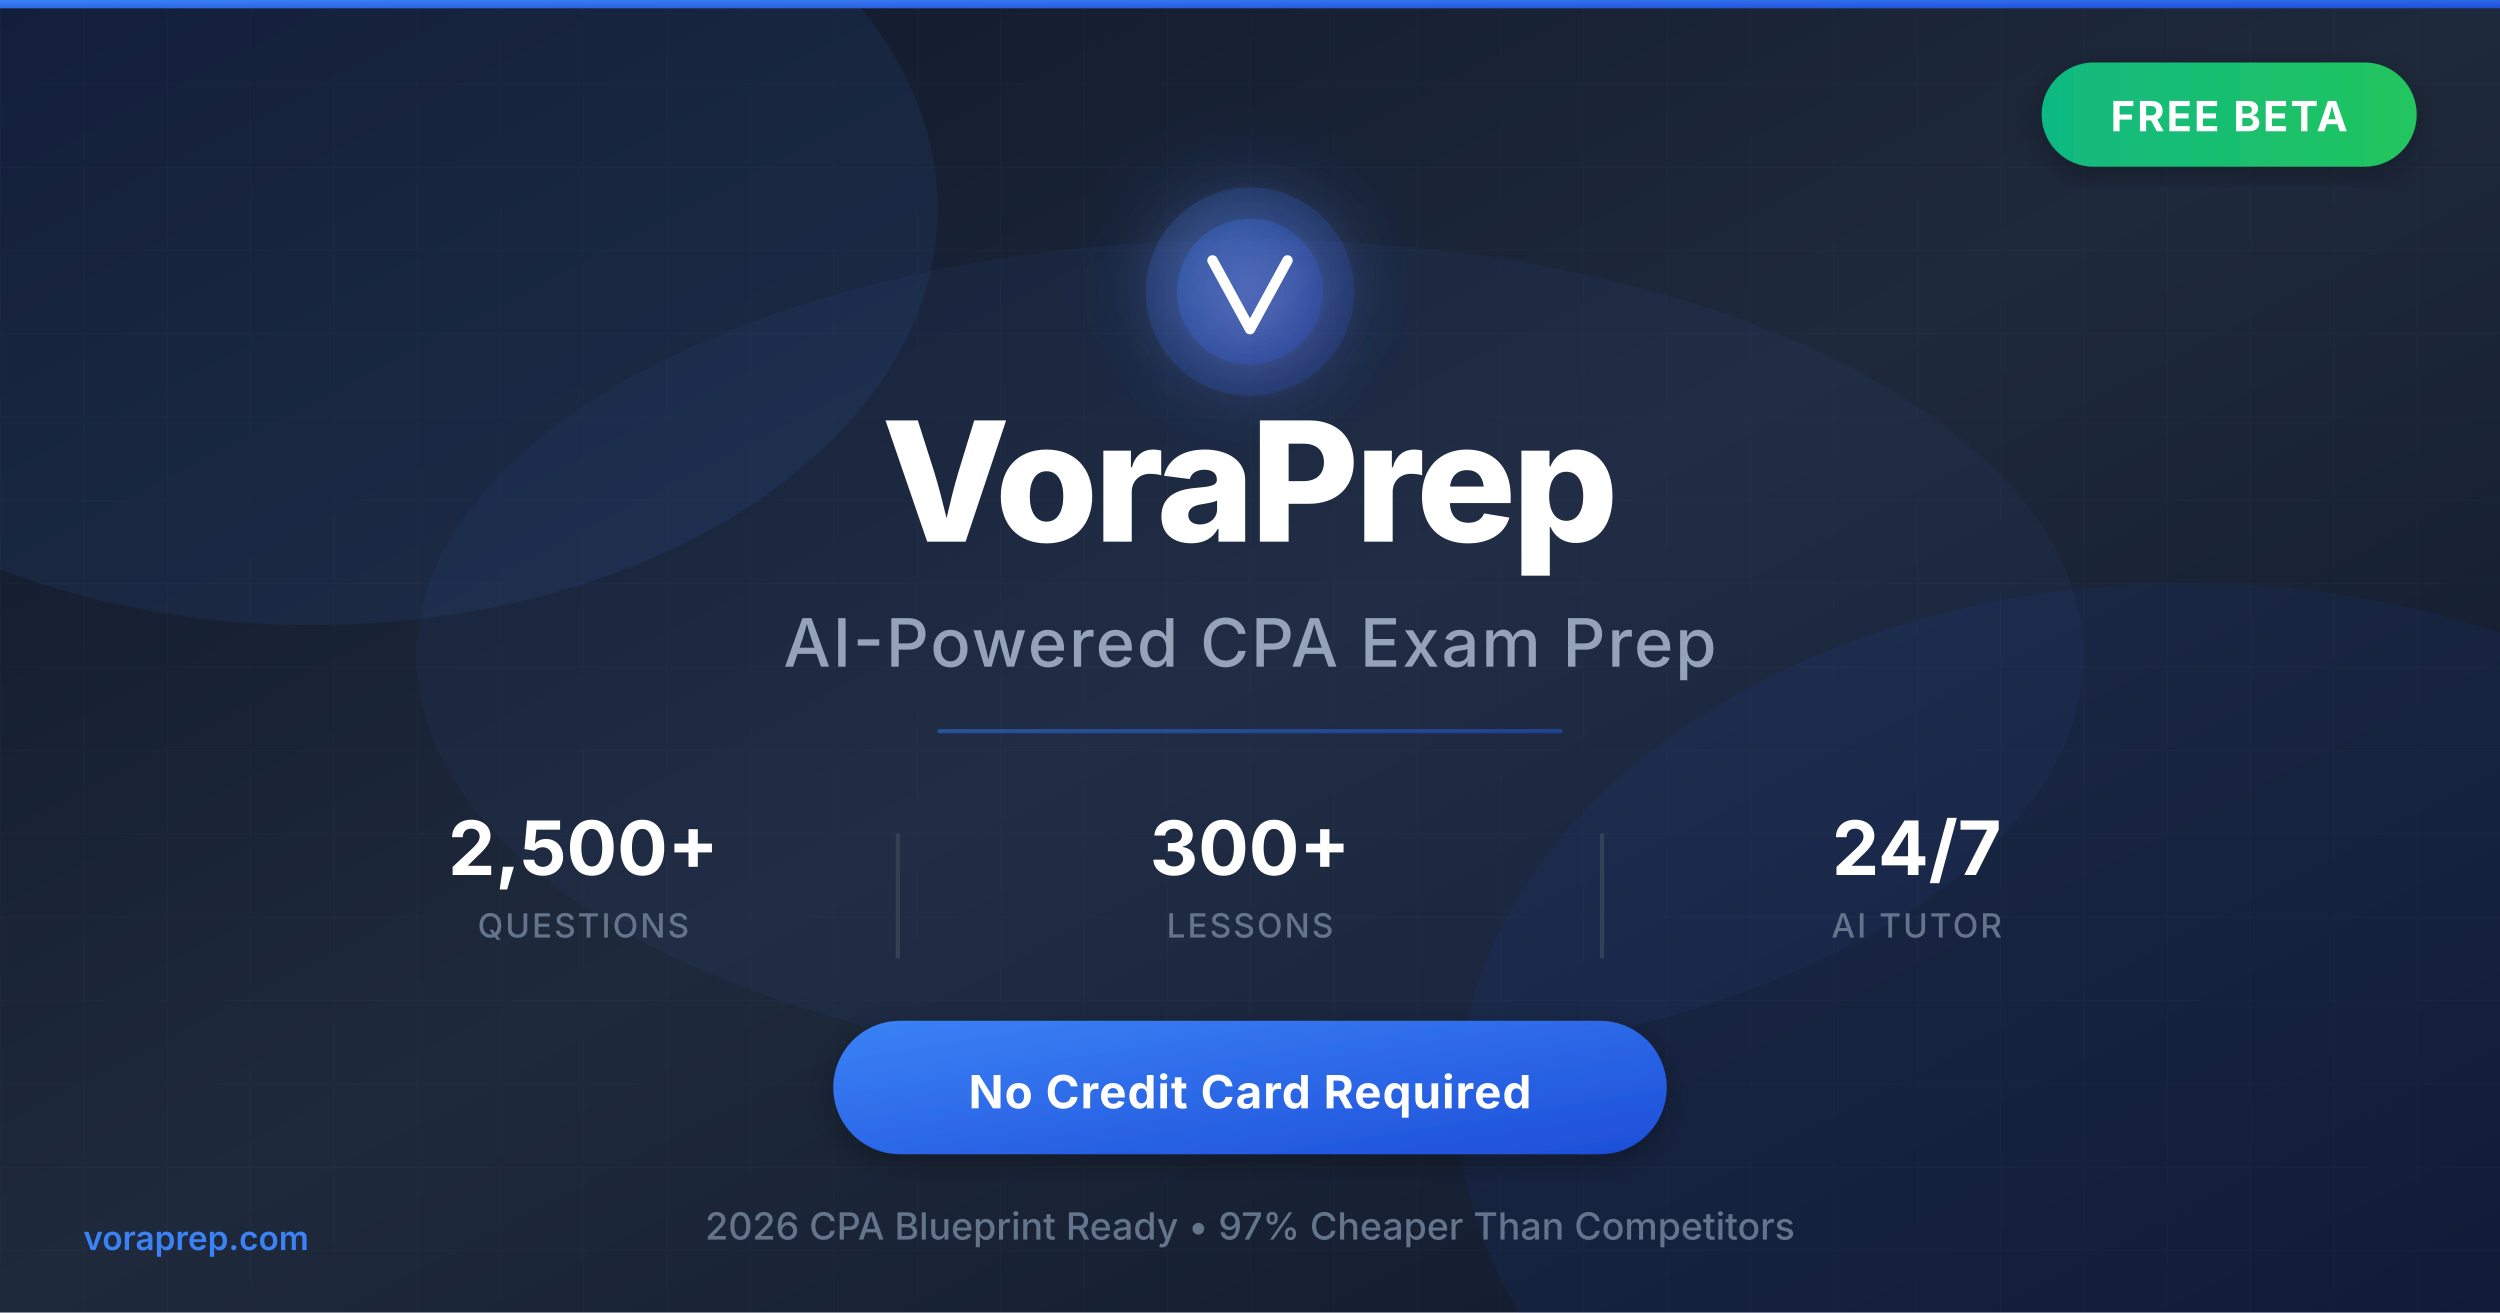
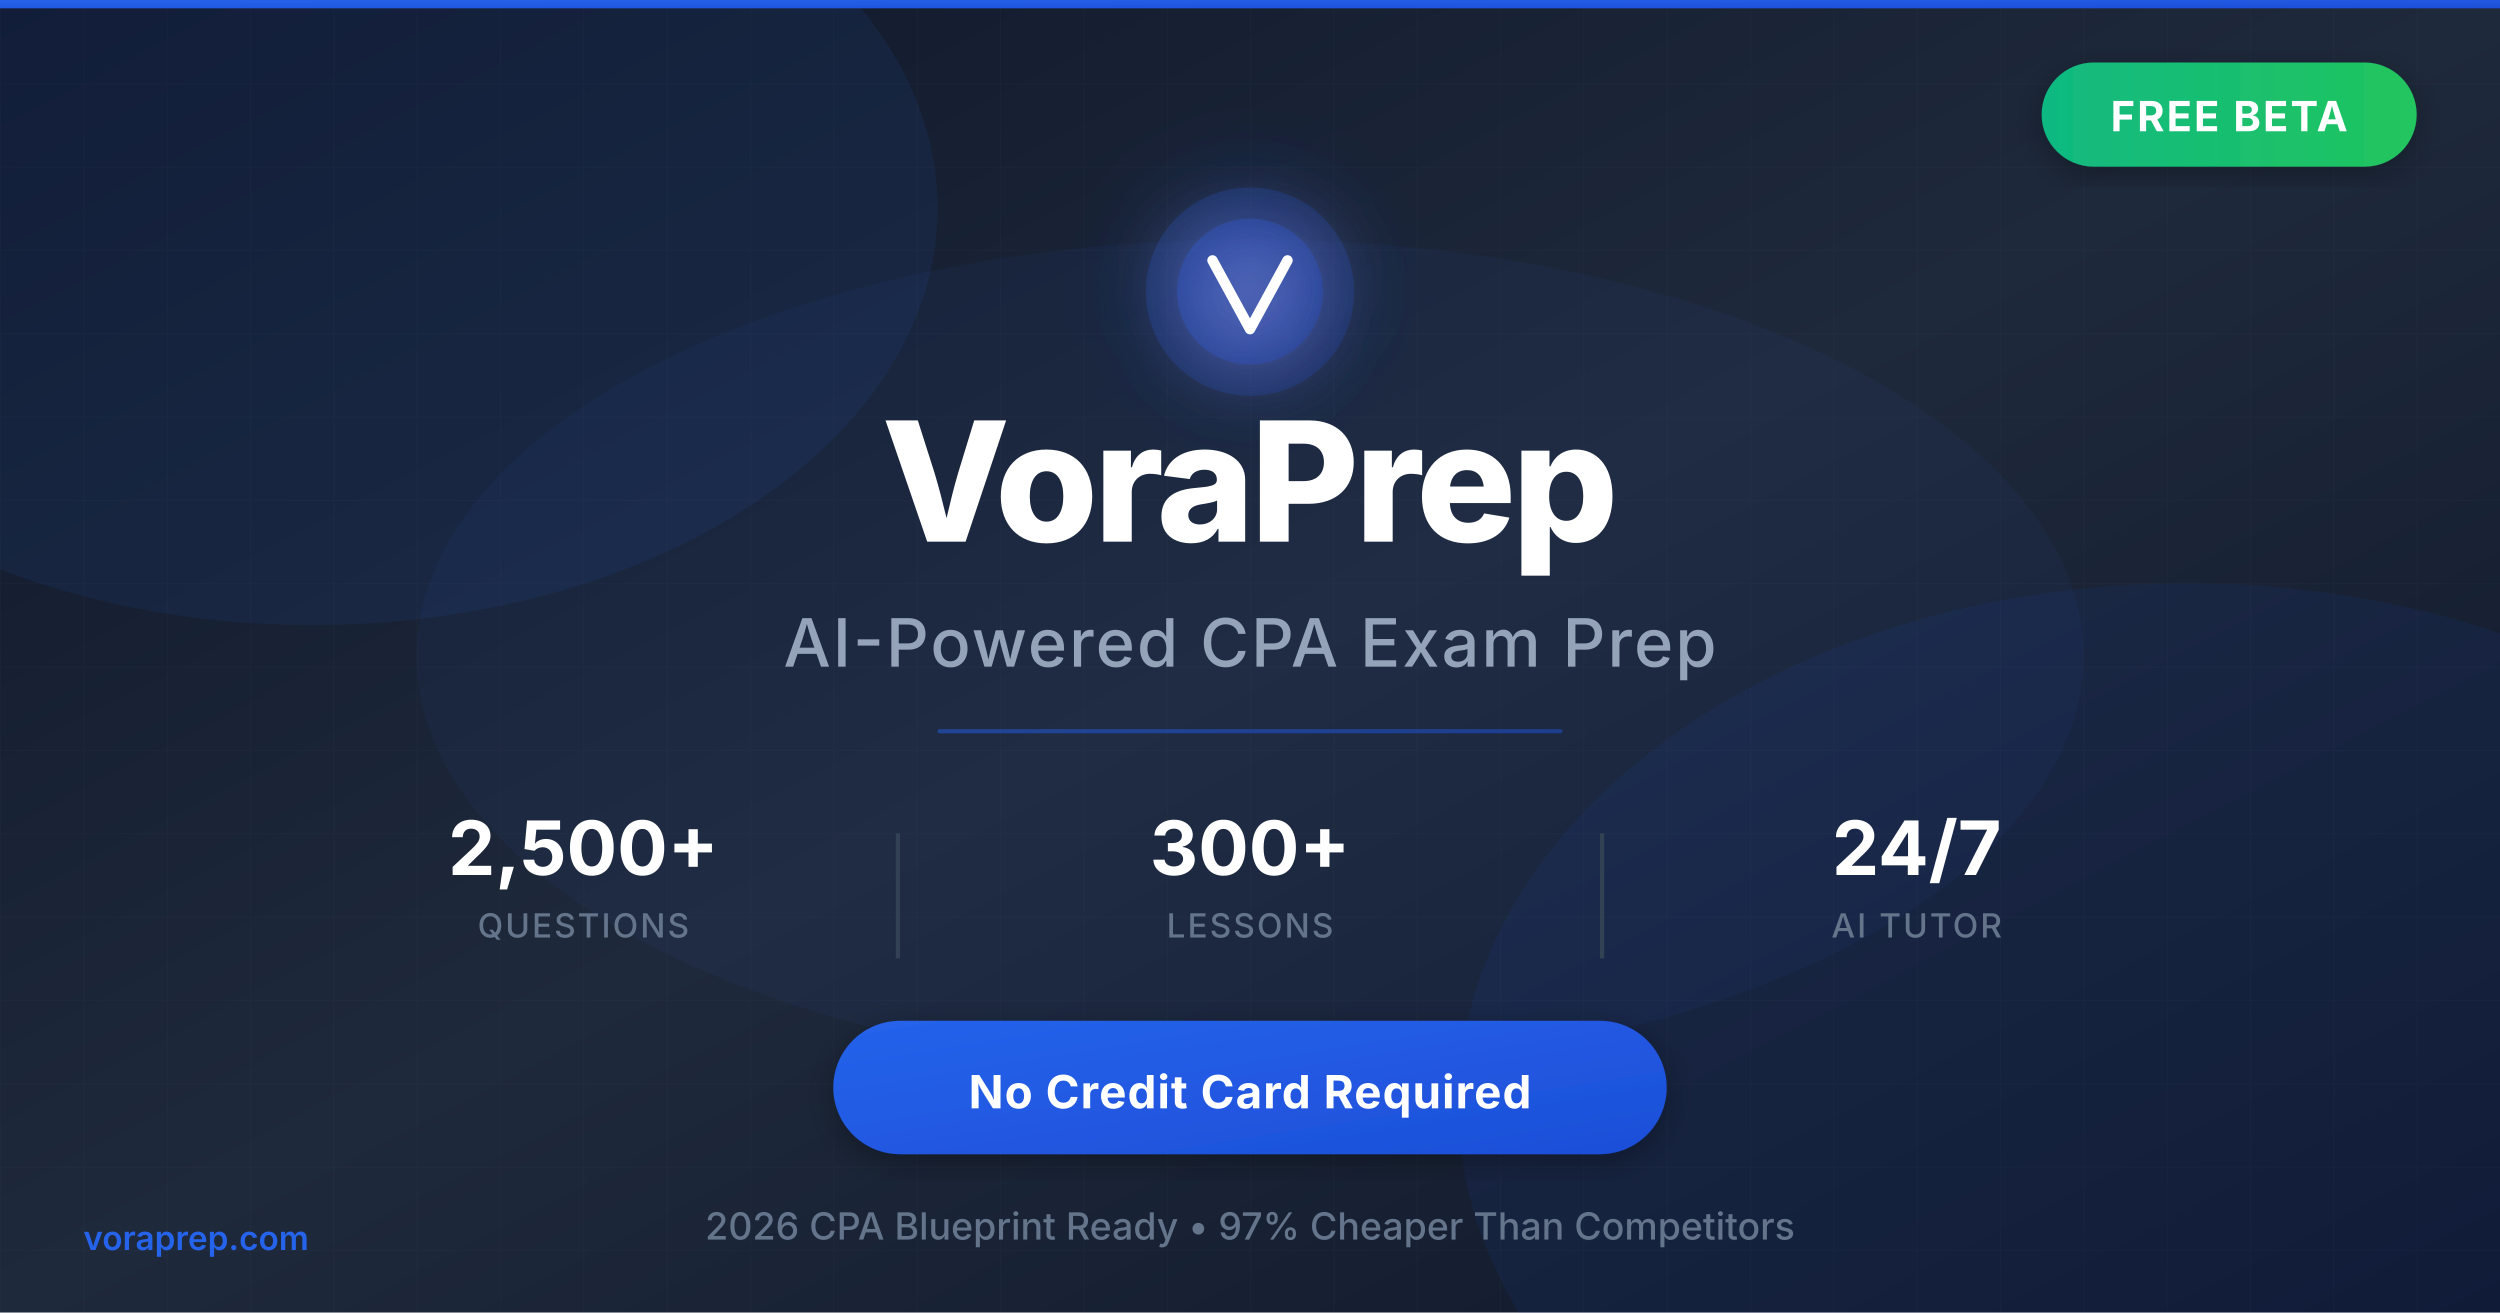
<svg xmlns="http://www.w3.org/2000/svg" width="1200" height="630">
  <defs>
    <linearGradient id="mainBg" x1="0%" y1="0%" x2="100%" y2="100%">
      <stop offset="0%" style="stop-color:#0f172a" />
      <stop offset="50%" style="stop-color:#1e293b" />
      <stop offset="100%" style="stop-color:#0f172a" />
    </linearGradient>
    <linearGradient id="blueGlow" x1="0%" y1="0%" x2="100%" y2="100%">
-       <stop offset="0%" style="stop-color:#3b82f6" />
+       <stop offset="0%" style="stop-color:#2563eb" />
      <stop offset="100%" style="stop-color:#1d4ed8" />
    </linearGradient>
    <linearGradient id="greenGlow" x1="0%" y1="0%" x2="100%" y2="0%">
      <stop offset="0%" style="stop-color:#10b981" />
      <stop offset="100%" style="stop-color:#22c55e" />
    </linearGradient>
    <filter id="glow" x="-50%" y="-50%" width="200%" height="200%">
      <feGaussianBlur stdDeviation="20" result="coloredBlur" />
      <feMerge>
        <feMergeNode in="coloredBlur" />
        <feMergeNode in="SourceGraphic" />
      </feMerge>
    </filter>
    <filter id="shadow" x="-20%" y="-20%" width="140%" height="140%">
      <feDropShadow dx="0" dy="4" stdDeviation="8" flood-color="#000" flood-opacity="0.3" />
    </filter>
  </defs>
  <rect width="1200" height="630" fill="url(#mainBg)" />
-   <ellipse cx="150" cy="100" rx="300" ry="200" fill="#3b82f6" opacity="0.08" />
+   <ellipse cx="150" cy="100" rx="300" ry="200" fill="#2563eb" opacity="0.08" />
  <ellipse cx="1050" cy="530" rx="350" ry="250" fill="#1d4ed8" opacity="0.08" />
-   <ellipse cx="600" cy="315" rx="400" ry="200" fill="#3b82f6" opacity="0.05" />
+   <ellipse cx="600" cy="315" rx="400" ry="200" fill="#2563eb" opacity="0.05" />
  <pattern id="grid" width="40" height="40" patternUnits="userSpaceOnUse">
    <path d="M 40 0 L 0 0 0 40" fill="none" stroke="white" stroke-width="0.5" opacity="0.03" />
  </pattern>
  <rect width="1200" height="630" fill="url(#grid)" />
  <rect x="0" y="0" width="1200" height="4" fill="url(#blueGlow)" />
  <g filter="url(#shadow)">
    <rect x="980" y="30" width="180" height="50" rx="25" fill="url(#greenGlow)" />
    <text x="1070" y="63" font-family="system-ui, -apple-system, sans-serif" font-size="20" font-weight="700" fill="white" text-anchor="middle" letter-spacing="1">FREE BETA</text>
  </g>
  <g transform="translate(600, 140)" filter="url(#glow)">
    <circle cx="0" cy="0" r="50" fill="url(#blueGlow)" opacity="0.2" />
    <circle cx="0" cy="0" r="35" fill="url(#blueGlow)" opacity="0.3" />
    <path d="M -18 -15 L 0 18 L 18 -15" stroke="white" stroke-width="5" stroke-linecap="round" stroke-linejoin="round" fill="none" />
  </g>
  <text x="600" y="260" font-family="system-ui, -apple-system, sans-serif" font-size="80" font-weight="800" fill="white" text-anchor="middle" letter-spacing="-2">VoraPrep</text>
  <text x="600" y="320" font-family="system-ui, -apple-system, sans-serif" font-size="32" font-weight="500" fill="#94a3b8" text-anchor="middle" letter-spacing="1">AI-Powered CPA Exam Prep</text>
  <rect x="450" y="350" width="300" height="2" rx="1" fill="url(#blueGlow)" opacity="0.5" />
  <g font-family="system-ui, -apple-system, sans-serif" text-anchor="middle">
    <text x="280" y="420" font-size="36" font-weight="700" fill="white">2,500+</text>
    <text x="280" y="450" font-size="16" font-weight="500" fill="#64748b" letter-spacing="1">QUESTIONS</text>
    <rect x="430" y="400" width="2" height="60" fill="#334155" />
    <text x="600" y="420" font-size="36" font-weight="700" fill="white">300+</text>
    <text x="600" y="450" font-size="16" font-weight="500" fill="#64748b" letter-spacing="1">LESSONS</text>
    <rect x="768" y="400" width="2" height="60" fill="#334155" />
    <text x="920" y="420" font-size="36" font-weight="700" fill="white">24/7</text>
    <text x="920" y="450" font-size="16" font-weight="500" fill="#64748b" letter-spacing="1">AI TUTOR</text>
  </g>
  <g filter="url(#shadow)">
    <rect x="400" y="490" width="400" height="64" rx="32" fill="url(#blueGlow)" />
    <text x="600" y="532" font-family="system-ui, -apple-system, sans-serif" font-size="22" font-weight="700" fill="white" text-anchor="middle" letter-spacing="0.5">No Credit Card Required</text>
  </g>
  <text x="600" y="595" font-family="system-ui, -apple-system, sans-serif" font-size="18" font-weight="500" fill="#64748b" text-anchor="middle">2026 CPA Blueprint Ready • 97% Cheaper Than Competitors</text>
-   <text x="40" y="600" font-family="system-ui, -apple-system, sans-serif" font-size="16" font-weight="600" fill="#3b82f6">voraprep.com</text>
+   <text x="40" y="600" font-family="system-ui, -apple-system, sans-serif" font-size="16" font-weight="600" fill="#2563eb">voraprep.com</text>
</svg>
